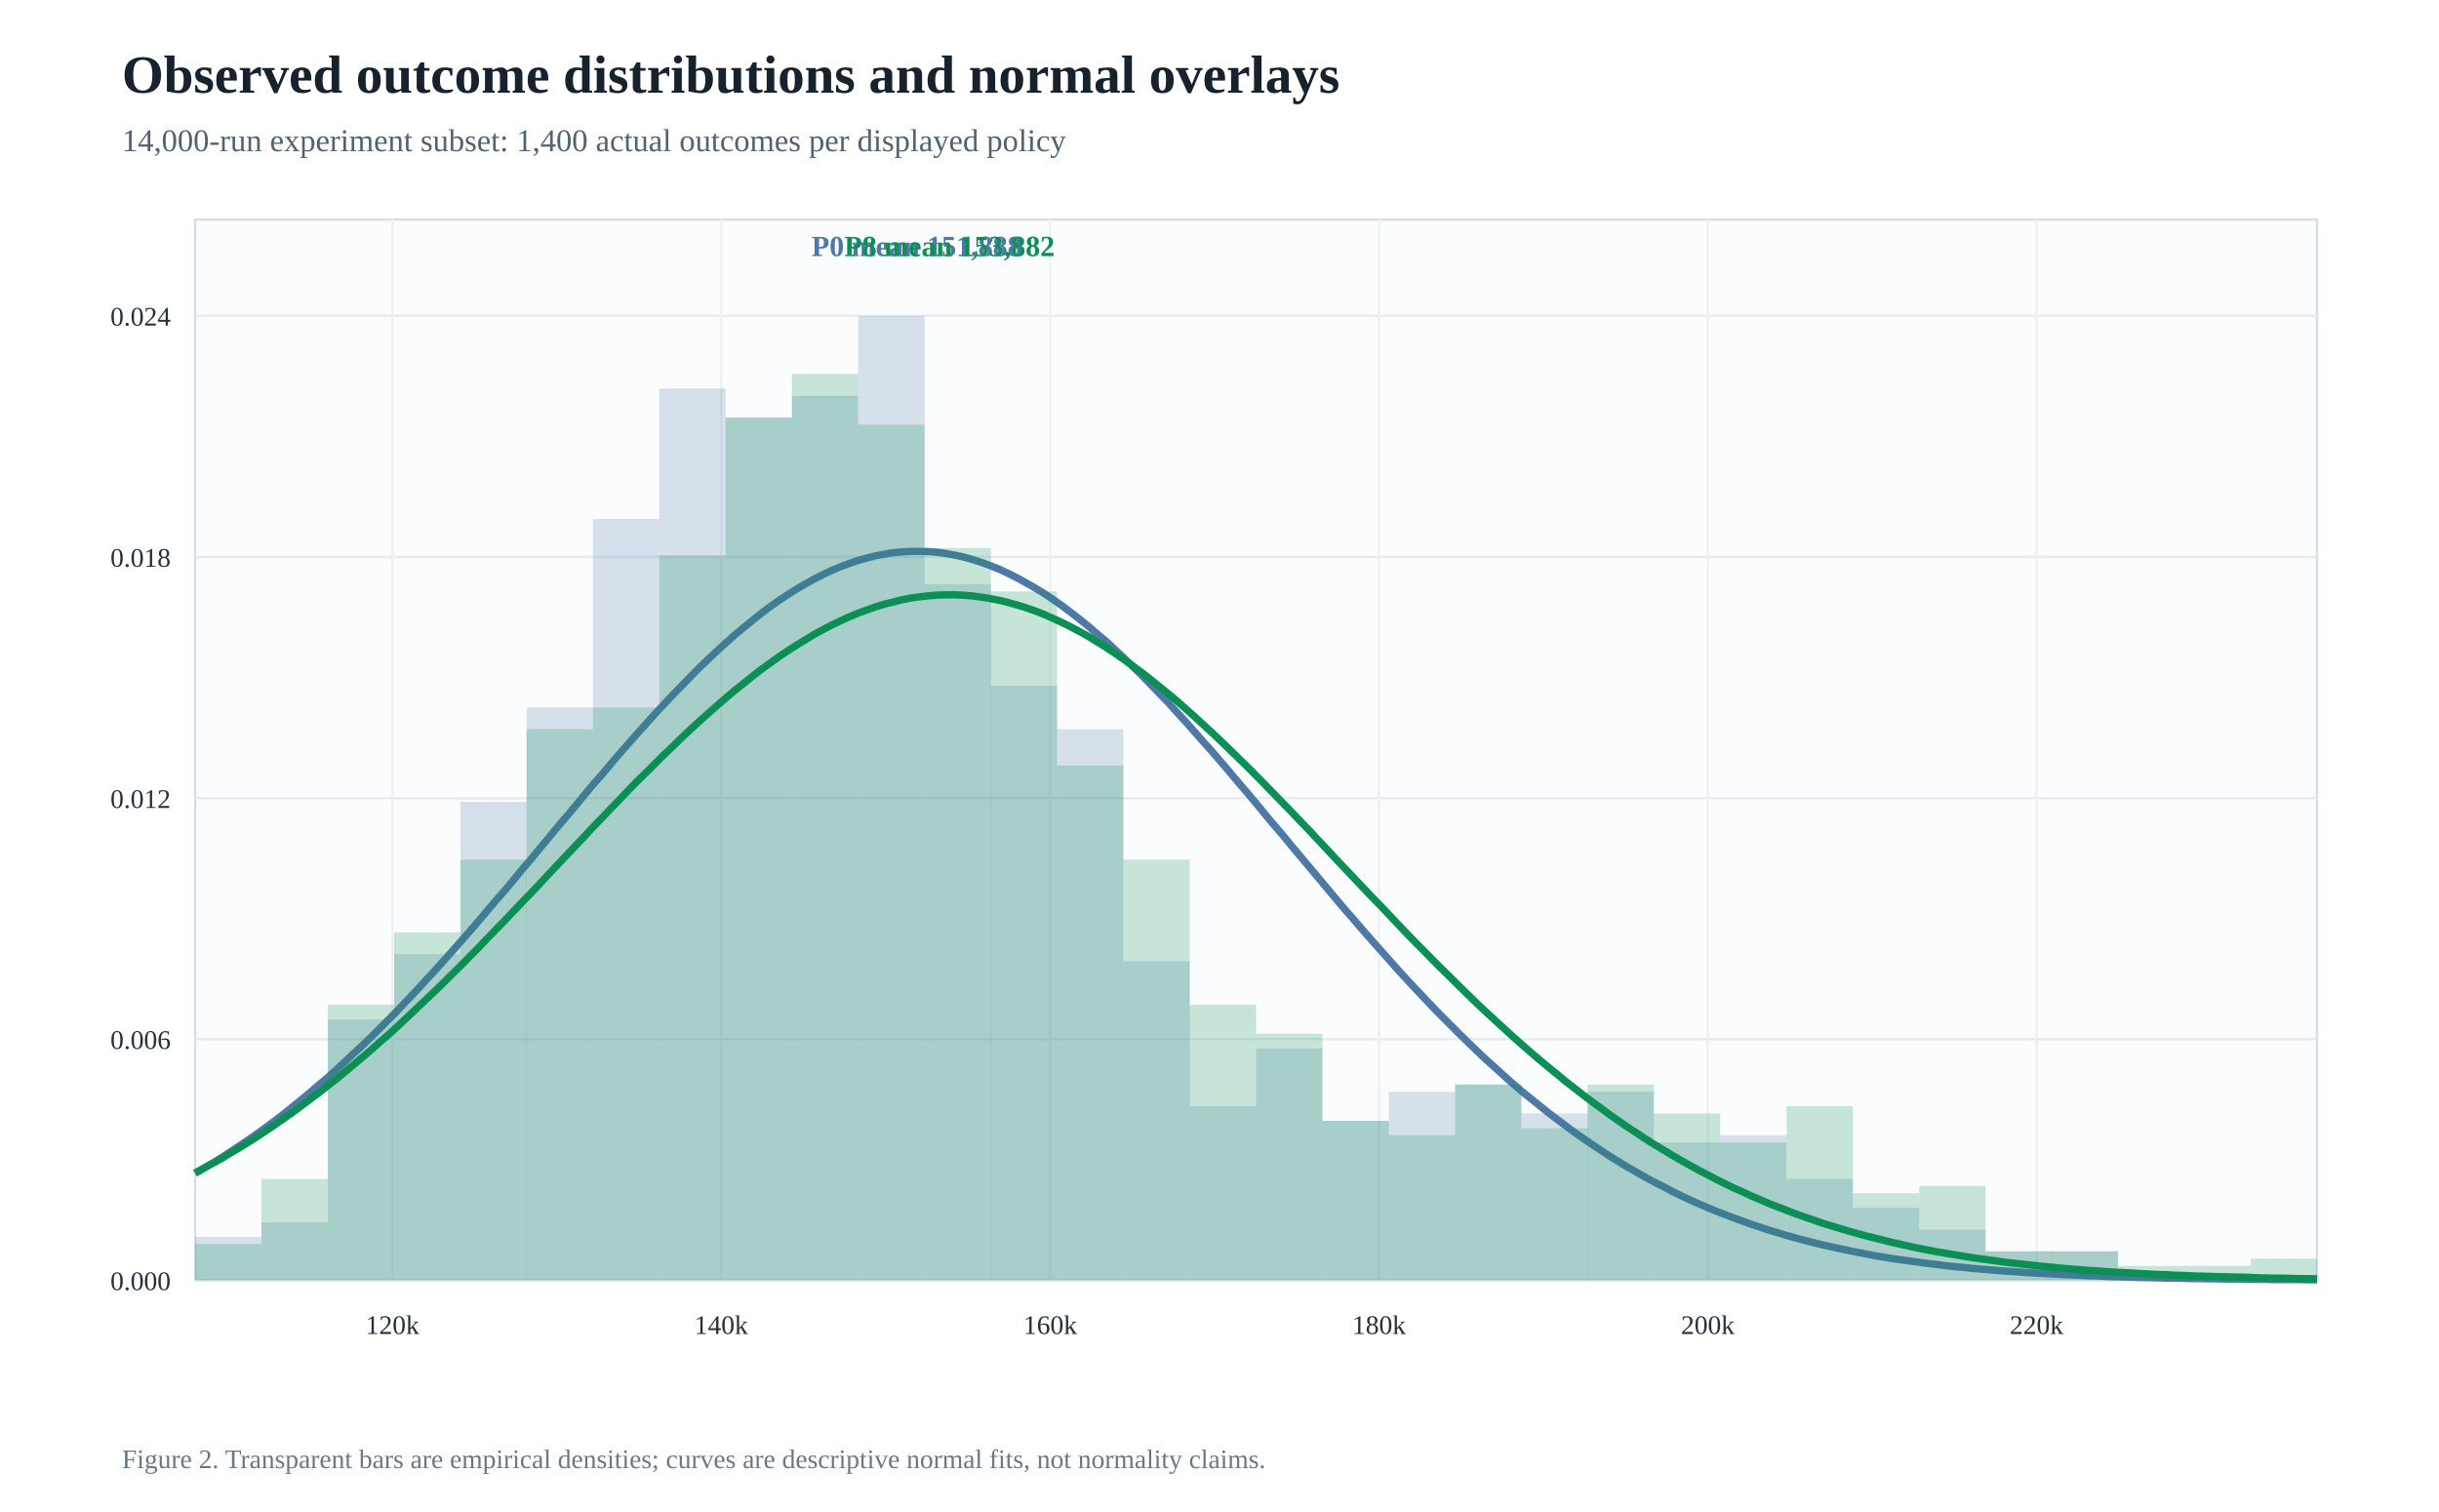
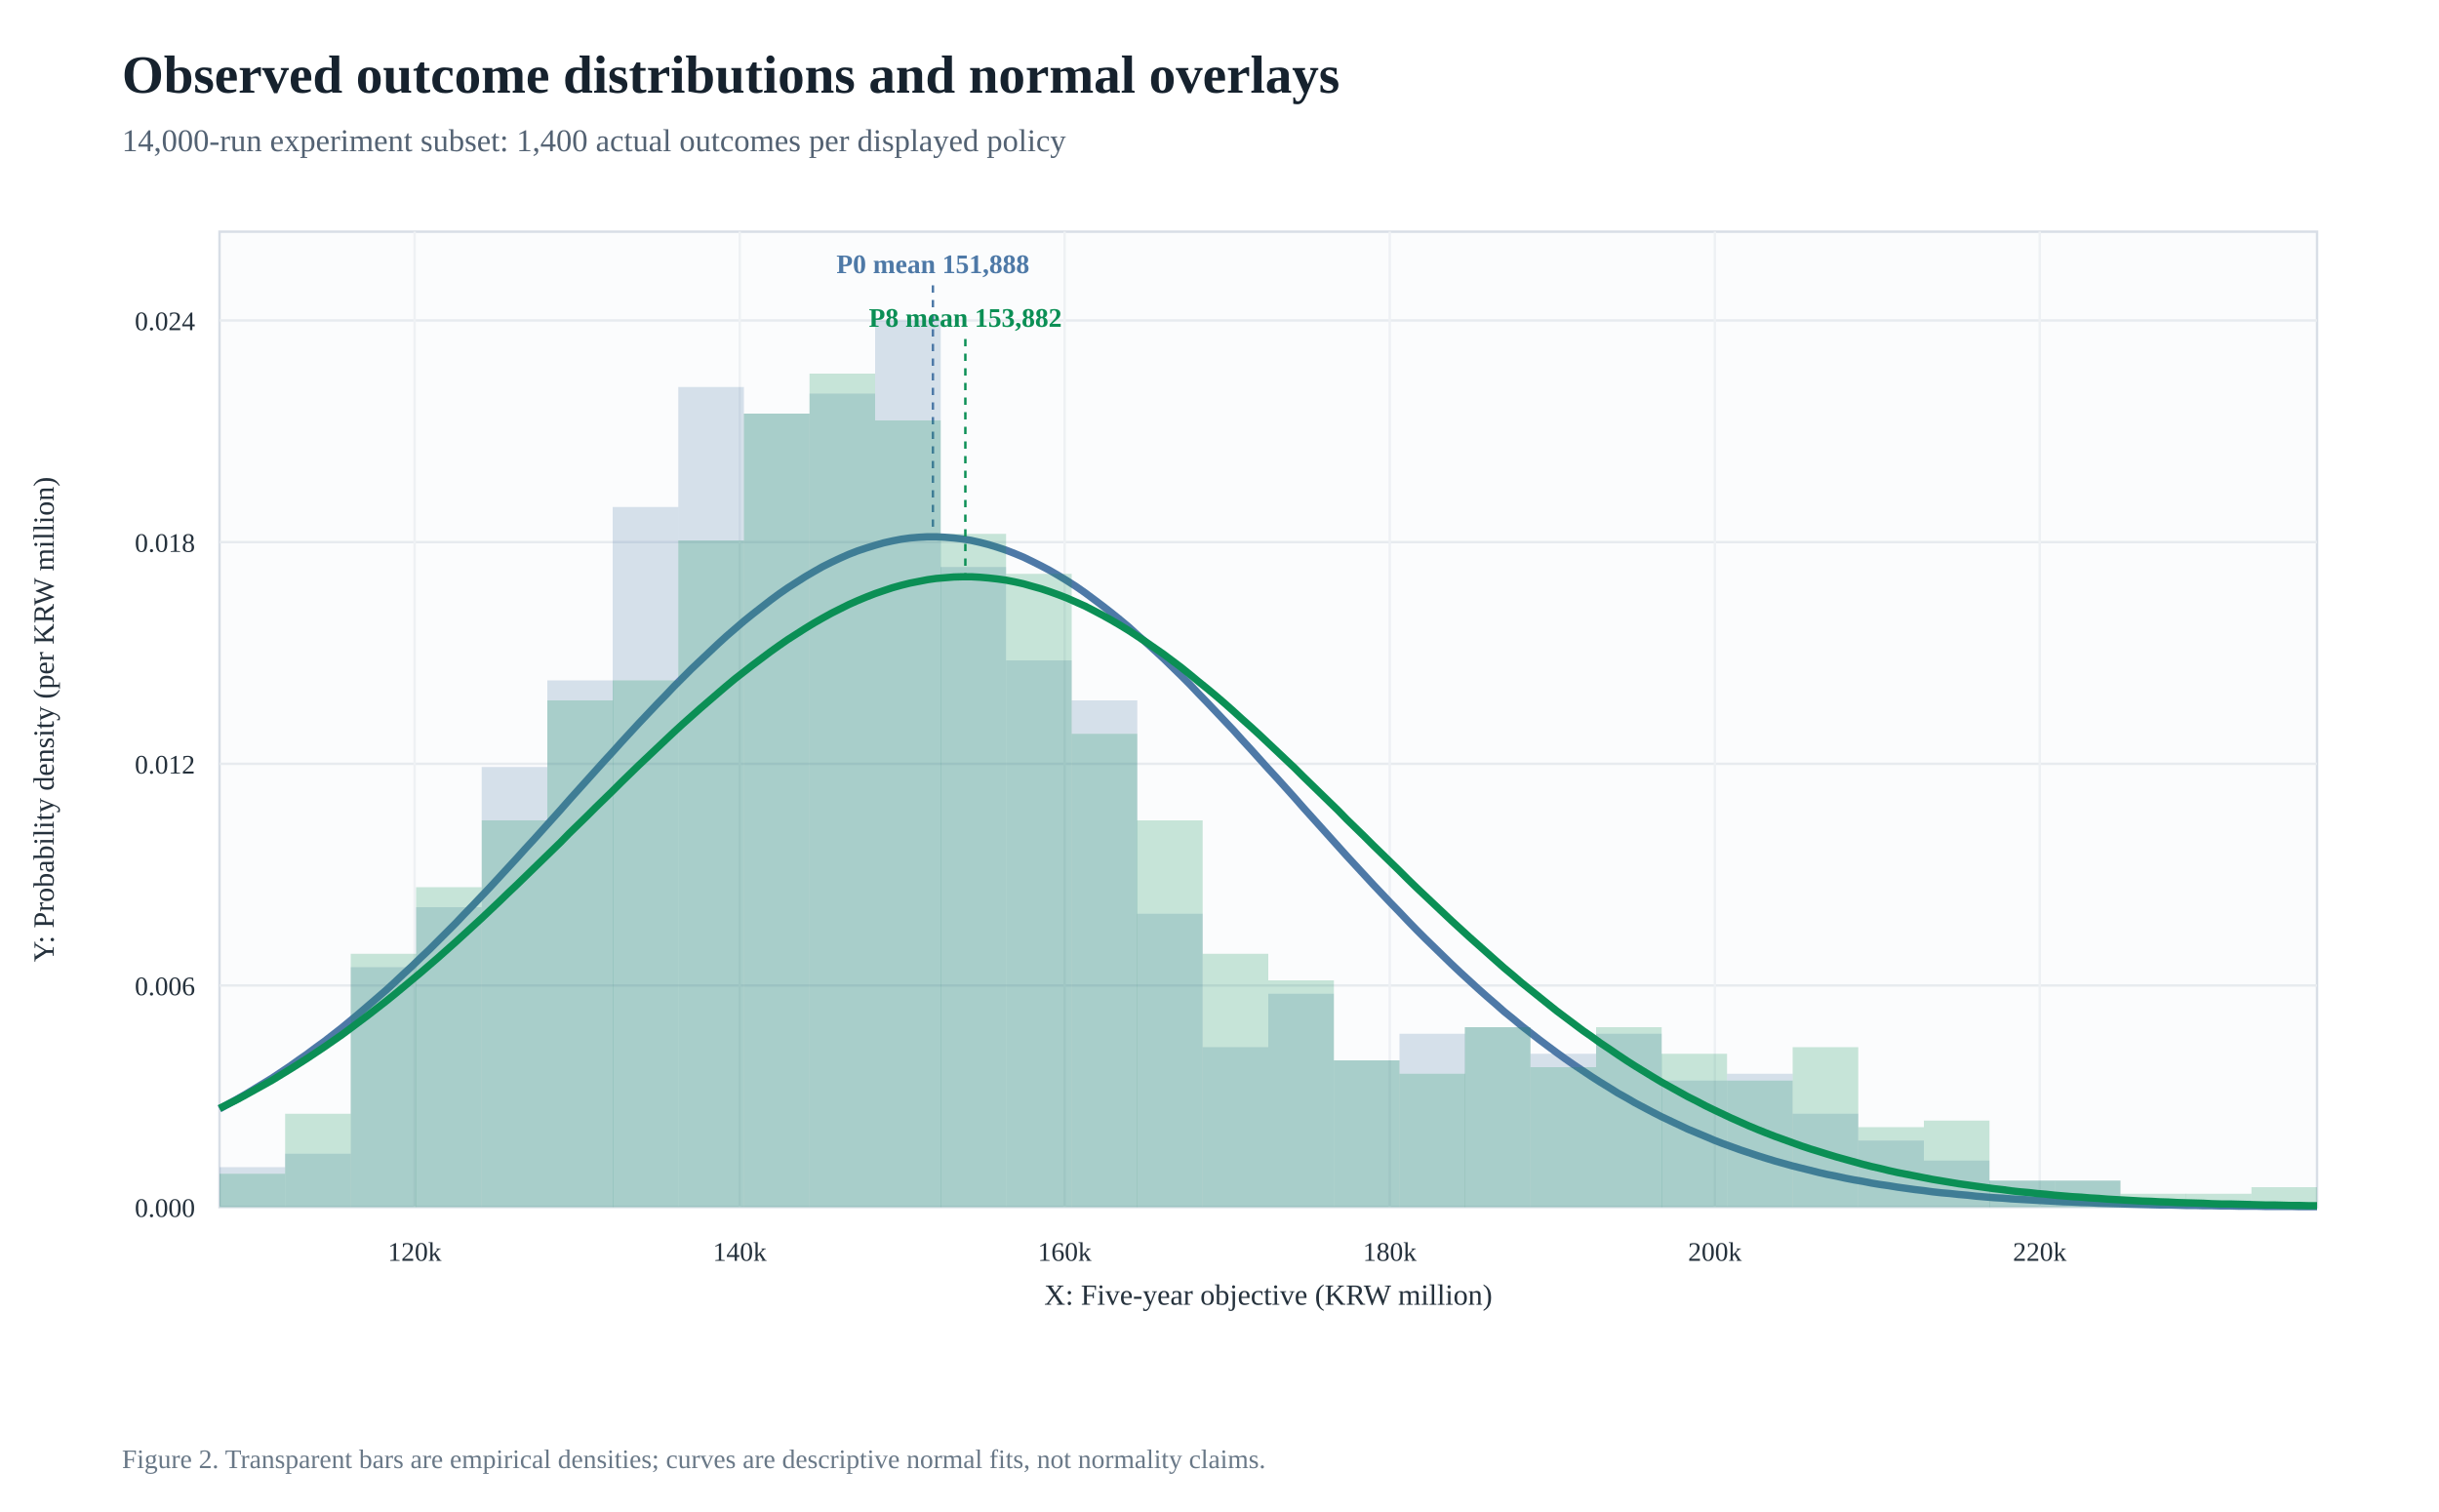
<svg xmlns="http://www.w3.org/2000/svg" width="1000" height="620" viewBox="0 0 1000 620">
  <rect width="100%" height="100%" fill="white" />
  <text x="50.0" y="38.0" font-size="22" text-anchor="start" fill="#16222e" font-weight="bold">Observed outcome distributions and normal overlays</text>
  <text x="50.0" y="62.0" font-size="13" text-anchor="start" fill="#536273" font-weight="normal">14,000-run experiment subset: 1,400 actual outcomes per displayed policy</text>
-   <rect x="80.0" y="90.0" width="870.0" height="435.0" fill="#fbfcfd" stroke="#d8dee6" stroke-width="1" opacity="1" />
-   <line x1="80.0" y1="525.0" x2="950.0" y2="525.0" stroke="#e7ebef" stroke-width="1" />
-   <text x="70.0" y="529.0" font-size="11" text-anchor="end" fill="#25313c" font-weight="normal">0.000</text>
-   <line x1="80.0" y1="426.1" x2="950.0" y2="426.1" stroke="#e7ebef" stroke-width="1" />
-   <text x="70.0" y="430.1" font-size="11" text-anchor="end" fill="#25313c" font-weight="normal">0.006</text>
-   <line x1="80.0" y1="327.3" x2="950.0" y2="327.3" stroke="#e7ebef" stroke-width="1" />
-   <text x="70.0" y="331.3" font-size="11" text-anchor="end" fill="#25313c" font-weight="normal">0.012</text>
-   <line x1="80.0" y1="228.4" x2="950.0" y2="228.4" stroke="#e7ebef" stroke-width="1" />
-   <text x="70.0" y="232.4" font-size="11" text-anchor="end" fill="#25313c" font-weight="normal">0.018</text>
-   <line x1="80.0" y1="129.5" x2="950.0" y2="129.5" stroke="#e7ebef" stroke-width="1" />
-   <text x="70.0" y="133.5" font-size="11" text-anchor="end" fill="#25313c" font-weight="normal">0.024</text>
-   <line x1="160.9" y1="90.0" x2="160.9" y2="525.0" stroke="#eef1f4" stroke-width="1" />
-   <text x="160.9" y="547.0" font-size="11" text-anchor="middle" fill="#25313c" font-weight="normal">120k</text>
-   <line x1="295.7" y1="90.0" x2="295.7" y2="525.0" stroke="#eef1f4" stroke-width="1" />
-   <text x="295.7" y="547.0" font-size="11" text-anchor="middle" fill="#25313c" font-weight="normal">140k</text>
-   <line x1="430.6" y1="90.0" x2="430.6" y2="525.0" stroke="#eef1f4" stroke-width="1" />
-   <text x="430.6" y="547.0" font-size="11" text-anchor="middle" fill="#25313c" font-weight="normal">160k</text>
-   <line x1="565.4" y1="90.0" x2="565.4" y2="525.0" stroke="#eef1f4" stroke-width="1" />
-   <text x="565.4" y="547.0" font-size="11" text-anchor="middle" fill="#25313c" font-weight="normal">180k</text>
-   <line x1="700.2" y1="90.0" x2="700.2" y2="525.0" stroke="#eef1f4" stroke-width="1" />
-   <text x="700.2" y="547.0" font-size="11" text-anchor="middle" fill="#25313c" font-weight="normal">200k</text>
-   <line x1="835.0" y1="90.0" x2="835.0" y2="525.0" stroke="#eef1f4" stroke-width="1" />
-   <text x="835.0" y="547.0" font-size="11" text-anchor="middle" fill="#25313c" font-weight="normal">220k</text>
-   <rect x="80.0" y="507.2" width="27.2" height="17.8" fill="#4E79A7" stroke="none" stroke-width="1" opacity="0.22" />
-   <rect x="107.2" y="501.2" width="27.2" height="23.8" fill="#4E79A7" stroke="none" stroke-width="1" opacity="0.22" />
-   <rect x="134.4" y="418.0" width="27.2" height="107.0" fill="#4E79A7" stroke="none" stroke-width="1" opacity="0.22" />
-   <rect x="161.6" y="391.2" width="27.2" height="133.8" fill="#4E79A7" stroke="none" stroke-width="1" opacity="0.22" />
-   <rect x="188.8" y="328.8" width="27.2" height="196.2" fill="#4E79A7" stroke="none" stroke-width="1" opacity="0.22" />
-   <rect x="215.9" y="290.1" width="27.2" height="234.9" fill="#4E79A7" stroke="none" stroke-width="1" opacity="0.22" />
-   <rect x="243.1" y="212.8" width="27.2" height="312.2" fill="#4E79A7" stroke="none" stroke-width="1" opacity="0.22" />
-   <rect x="270.3" y="159.3" width="27.2" height="365.7" fill="#4E79A7" stroke="none" stroke-width="1" opacity="0.22" />
-   <rect x="297.5" y="171.2" width="27.2" height="353.8" fill="#4E79A7" stroke="none" stroke-width="1" opacity="0.22" />
-   <rect x="324.7" y="162.3" width="27.2" height="362.7" fill="#4E79A7" stroke="none" stroke-width="1" opacity="0.22" />
-   <rect x="351.9" y="129.5" width="27.2" height="395.5" fill="#4E79A7" stroke="none" stroke-width="1" opacity="0.22" />
-   <rect x="379.1" y="239.6" width="27.2" height="285.4" fill="#4E79A7" stroke="none" stroke-width="1" opacity="0.22" />
-   <rect x="406.2" y="281.2" width="27.2" height="243.8" fill="#4E79A7" stroke="none" stroke-width="1" opacity="0.22" />
-   <rect x="433.4" y="299.0" width="27.2" height="226.0" fill="#4E79A7" stroke="none" stroke-width="1" opacity="0.22" />
-   <rect x="460.6" y="394.2" width="27.2" height="130.8" fill="#4E79A7" stroke="none" stroke-width="1" opacity="0.22" />
-   <rect x="487.8" y="453.6" width="27.2" height="71.4" fill="#4E79A7" stroke="none" stroke-width="1" opacity="0.22" />
-   <rect x="515.0" y="429.9" width="27.2" height="95.1" fill="#4E79A7" stroke="none" stroke-width="1" opacity="0.22" />
-   <rect x="542.2" y="459.6" width="27.2" height="65.4" fill="#4E79A7" stroke="none" stroke-width="1" opacity="0.22" />
-   <rect x="569.4" y="447.7" width="27.2" height="77.3" fill="#4E79A7" stroke="none" stroke-width="1" opacity="0.22" />
-   <rect x="596.6" y="444.7" width="27.2" height="80.3" fill="#4E79A7" stroke="none" stroke-width="1" opacity="0.22" />
-   <rect x="623.8" y="456.6" width="27.2" height="68.4" fill="#4E79A7" stroke="none" stroke-width="1" opacity="0.22" />
-   <rect x="650.9" y="447.7" width="27.2" height="77.3" fill="#4E79A7" stroke="none" stroke-width="1" opacity="0.22" />
-   <rect x="678.1" y="468.5" width="27.2" height="56.5" fill="#4E79A7" stroke="none" stroke-width="1" opacity="0.22" />
-   <rect x="705.3" y="465.5" width="27.2" height="59.5" fill="#4E79A7" stroke="none" stroke-width="1" opacity="0.22" />
-   <rect x="732.5" y="483.4" width="27.2" height="41.6" fill="#4E79A7" stroke="none" stroke-width="1" opacity="0.22" />
-   <rect x="759.7" y="495.3" width="27.2" height="29.7" fill="#4E79A7" stroke="none" stroke-width="1" opacity="0.22" />
-   <rect x="786.9" y="504.2" width="27.2" height="20.8" fill="#4E79A7" stroke="none" stroke-width="1" opacity="0.22" />
-   <rect x="814.1" y="513.1" width="27.2" height="11.9" fill="#4E79A7" stroke="none" stroke-width="1" opacity="0.22" />
-   <rect x="841.2" y="513.1" width="27.2" height="11.9" fill="#4E79A7" stroke="none" stroke-width="1" opacity="0.22" />
-   <rect x="868.4" y="522.0" width="27.2" height="3.0" fill="#4E79A7" stroke="none" stroke-width="1" opacity="0.22" />
-   <rect x="895.6" y="522.0" width="27.2" height="3.0" fill="#4E79A7" stroke="none" stroke-width="1" opacity="0.22" />
-   <rect x="922.8" y="525.0" width="27.2" height="0.0" fill="#4E79A7" stroke="none" stroke-width="1" opacity="0.22" />
-   <polyline points="80.0,481.1 83.6,479.0 87.2,476.9 90.9,474.6 94.5,472.3 98.1,469.9 101.8,467.4 105.4,464.9 109.0,462.3 112.6,459.6 116.3,456.8 119.9,453.9 123.5,451.0 127.1,448.0 130.7,444.9 134.4,441.8 138.0,438.5 141.6,435.2 145.2,431.8 148.9,428.4 152.5,424.9 156.1,421.3 159.8,417.6 163.4,413.9 167.0,410.1 170.6,406.3 174.2,402.4 177.9,398.4 181.5,394.4 185.1,390.4 188.8,386.2 192.4,382.1 196.0,377.9 199.6,373.7 203.2,369.4 206.9,365.2 210.5,360.9 214.1,356.5 217.8,352.2 221.4,347.8 225.0,343.5 228.6,339.1 232.3,334.8 235.9,330.5 239.5,326.1 243.1,321.8 246.8,317.6 250.4,313.3 254.0,309.1 257.6,305.0 261.2,300.9 264.9,296.8 268.5,292.8 272.1,288.9 275.8,285.0 279.4,281.3 283.0,277.6 286.6,273.9 290.3,270.4 293.9,267.0 297.5,263.7 301.1,260.5 304.8,257.4 308.4,254.5 312.0,251.6 315.6,248.9 319.2,246.3 322.9,243.9 326.5,241.6 330.1,239.5 333.7,237.5 337.4,235.6 341.0,233.9 344.6,232.4 348.3,231.0 351.9,229.8 355.5,228.8 359.1,227.9 362.8,227.2 366.4,226.6 370.0,226.3 373.6,226.1 377.3,226.1 380.9,226.2 384.5,226.5 388.1,227.0 391.8,227.7 395.4,228.5 399.0,229.5 402.6,230.7 406.2,232.0 409.9,233.5 413.5,235.2 417.1,237.0 420.7,239.0 424.4,241.1 428.0,243.3 431.6,245.7 435.3,248.3 438.9,251.0 442.5,253.8 446.1,256.7 449.7,259.8 453.4,262.9 457.0,266.2 460.6,269.6 464.2,273.1 467.9,276.7 471.5,280.4 475.1,284.1 478.8,287.9 482.4,291.9 486.0,295.8 489.6,299.9 493.2,304.0 496.9,308.1 500.5,312.3 504.1,316.5 507.7,320.8 511.4,325.1 515.0,329.4 518.6,333.8 522.2,338.1 525.9,342.4 529.5,346.8 533.1,351.1 536.8,355.5 540.4,359.8 544.0,364.1 547.6,368.4 551.2,372.7 554.9,376.9 558.5,381.1 562.1,385.2 565.8,389.4 569.4,393.4 573.0,397.5 576.6,401.4 580.2,405.3 583.9,409.2 587.5,413.0 591.1,416.7 594.8,420.4 598.4,424.0 602.0,427.5 605.6,431.0 609.2,434.4 612.9,437.7 616.5,441.0 620.1,444.2 623.7,447.3 627.4,450.3 631.0,453.2 634.6,456.1 638.3,458.9 641.9,461.6 645.5,464.3 649.1,466.8 652.8,469.3 656.4,471.7 660.0,474.1 663.6,476.3 667.2,478.5 670.9,480.6 674.5,482.7 678.1,484.6 681.8,486.5 685.4,488.4 689.0,490.2 692.6,491.9 696.2,493.5 699.9,495.1 703.5,496.6 707.1,498.0 710.8,499.4 714.4,500.7 718.0,502.0 721.6,503.2 725.2,504.4 728.9,505.5 732.5,506.6 736.1,507.6 739.8,508.6 743.4,509.5 747.0,510.4 750.6,511.2 754.3,512.0 757.9,512.8 761.5,513.5 765.1,514.2 768.8,514.9 772.4,515.5 776.0,516.1 779.6,516.6 783.2,517.1 786.9,517.6 790.5,518.1 794.1,518.5 797.7,519.0 801.4,519.4 805.0,519.7 808.6,520.1 812.2,520.4 815.9,520.7 819.5,521.0 823.1,521.3 826.8,521.5 830.4,521.8 834.0,522.0 837.6,522.2 841.3,522.4 844.9,522.6 848.5,522.8 852.1,522.9 855.8,523.1 859.4,523.2 863.0,523.4 866.6,523.5 870.2,523.6 873.9,523.7 877.5,523.8 881.1,523.9 884.7,524.0 888.4,524.1 892.0,524.1 895.6,524.2 899.3,524.3 902.9,524.3 906.5,524.4 910.1,524.4 913.8,524.5 917.4,524.5 921.0,524.6 924.6,524.6 928.2,524.6 931.9,524.7 935.5,524.7 939.1,524.7 942.8,524.7 946.4,524.8 950.0,524.8" fill="none" stroke="#4E79A7" stroke-width="3" opacity="1" />
-   <text x="375.9" y="105.0" font-size="12" text-anchor="middle" fill="#4E79A7" font-weight="bold">P0 mean 151,888</text>
-   <rect x="80.0" y="510.1" width="27.2" height="14.9" fill="#0B8F55" stroke="none" stroke-width="1" opacity="0.22" />
-   <rect x="107.2" y="483.4" width="27.2" height="41.6" fill="#0B8F55" stroke="none" stroke-width="1" opacity="0.22" />
-   <rect x="134.4" y="412.0" width="27.2" height="113.0" fill="#0B8F55" stroke="none" stroke-width="1" opacity="0.22" />
-   <rect x="161.6" y="382.3" width="27.2" height="142.7" fill="#0B8F55" stroke="none" stroke-width="1" opacity="0.22" />
-   <rect x="188.8" y="352.5" width="27.2" height="172.5" fill="#0B8F55" stroke="none" stroke-width="1" opacity="0.22" />
-   <rect x="215.9" y="299.0" width="27.2" height="226.0" fill="#0B8F55" stroke="none" stroke-width="1" opacity="0.22" />
-   <rect x="243.1" y="290.1" width="27.2" height="234.9" fill="#0B8F55" stroke="none" stroke-width="1" opacity="0.22" />
-   <rect x="270.3" y="227.7" width="27.2" height="297.3" fill="#0B8F55" stroke="none" stroke-width="1" opacity="0.22" />
-   <rect x="297.5" y="171.2" width="27.2" height="353.8" fill="#0B8F55" stroke="none" stroke-width="1" opacity="0.22" />
-   <rect x="324.7" y="153.3" width="27.2" height="371.7" fill="#0B8F55" stroke="none" stroke-width="1" opacity="0.22" />
-   <rect x="351.9" y="174.1" width="27.2" height="350.9" fill="#0B8F55" stroke="none" stroke-width="1" opacity="0.22" />
-   <rect x="379.1" y="224.7" width="27.2" height="300.3" fill="#0B8F55" stroke="none" stroke-width="1" opacity="0.22" />
-   <rect x="406.2" y="242.5" width="27.2" height="282.5" fill="#0B8F55" stroke="none" stroke-width="1" opacity="0.22" />
-   <rect x="433.4" y="313.9" width="27.2" height="211.1" fill="#0B8F55" stroke="none" stroke-width="1" opacity="0.22" />
-   <rect x="460.6" y="352.5" width="27.2" height="172.5" fill="#0B8F55" stroke="none" stroke-width="1" opacity="0.22" />
-   <rect x="487.8" y="412.0" width="27.2" height="113.0" fill="#0B8F55" stroke="none" stroke-width="1" opacity="0.22" />
-   <rect x="515.0" y="423.9" width="27.2" height="101.1" fill="#0B8F55" stroke="none" stroke-width="1" opacity="0.22" />
-   <rect x="542.2" y="459.6" width="27.2" height="65.4" fill="#0B8F55" stroke="none" stroke-width="1" opacity="0.22" />
-   <rect x="569.4" y="465.5" width="27.2" height="59.5" fill="#0B8F55" stroke="none" stroke-width="1" opacity="0.22" />
-   <rect x="596.6" y="444.7" width="27.2" height="80.3" fill="#0B8F55" stroke="none" stroke-width="1" opacity="0.22" />
-   <rect x="623.8" y="462.6" width="27.2" height="62.4" fill="#0B8F55" stroke="none" stroke-width="1" opacity="0.22" />
-   <rect x="650.9" y="444.7" width="27.2" height="80.3" fill="#0B8F55" stroke="none" stroke-width="1" opacity="0.22" />
-   <rect x="678.1" y="456.6" width="27.2" height="68.4" fill="#0B8F55" stroke="none" stroke-width="1" opacity="0.22" />
-   <rect x="705.3" y="468.5" width="27.2" height="56.5" fill="#0B8F55" stroke="none" stroke-width="1" opacity="0.22" />
-   <rect x="732.5" y="453.6" width="27.2" height="71.4" fill="#0B8F55" stroke="none" stroke-width="1" opacity="0.22" />
-   <rect x="759.7" y="489.3" width="27.2" height="35.7" fill="#0B8F55" stroke="none" stroke-width="1" opacity="0.22" />
-   <rect x="786.9" y="486.3" width="27.2" height="38.7" fill="#0B8F55" stroke="none" stroke-width="1" opacity="0.22" />
-   <rect x="814.1" y="513.1" width="27.2" height="11.9" fill="#0B8F55" stroke="none" stroke-width="1" opacity="0.22" />
-   <rect x="841.2" y="513.1" width="27.2" height="11.9" fill="#0B8F55" stroke="none" stroke-width="1" opacity="0.22" />
-   <rect x="868.4" y="519.1" width="27.2" height="5.9" fill="#0B8F55" stroke="none" stroke-width="1" opacity="0.22" />
-   <rect x="895.6" y="519.1" width="27.2" height="5.9" fill="#0B8F55" stroke="none" stroke-width="1" opacity="0.22" />
-   <rect x="922.8" y="516.1" width="27.2" height="8.9" fill="#0B8F55" stroke="none" stroke-width="1" opacity="0.22" />
-   <polyline points="80.0,481.0 83.6,479.0 87.2,477.0 90.9,475.0 94.5,472.8 98.1,470.7 101.8,468.4 105.4,466.1 109.0,463.7 112.6,461.3 116.3,458.7 119.9,456.2 123.5,453.5 127.1,450.8 130.7,448.1 134.4,445.2 138.0,442.4 141.6,439.4 145.2,436.4 148.9,433.3 152.5,430.2 156.1,427.0 159.8,423.8 163.4,420.5 167.0,417.1 170.6,413.7 174.2,410.3 177.9,406.8 181.5,403.3 185.1,399.7 188.8,396.1 192.4,392.4 196.0,388.8 199.6,385.0 203.2,381.3 206.9,377.5 210.5,373.7 214.1,369.9 217.8,366.1 221.4,362.3 225.0,358.4 228.6,354.6 232.3,350.7 235.9,346.9 239.5,343.1 243.1,339.2 246.8,335.4 250.4,331.6 254.0,327.9 257.6,324.1 261.2,320.4 264.9,316.8 268.5,313.2 272.1,309.6 275.8,306.1 279.4,302.6 283.0,299.2 286.6,295.9 290.3,292.6 293.9,289.4 297.5,286.3 301.1,283.2 304.8,280.3 308.4,277.4 312.0,274.6 315.6,272.0 319.2,269.4 322.9,266.9 326.5,264.6 330.1,262.4 333.7,260.2 337.4,258.2 341.0,256.3 344.6,254.6 348.3,252.9 351.9,251.4 355.5,250.1 359.1,248.8 362.8,247.7 366.4,246.8 370.0,245.9 373.6,245.2 377.3,244.7 380.9,244.3 384.5,244.0 388.1,243.9 391.8,243.9 395.4,244.1 399.0,244.4 402.6,244.9 406.2,245.5 409.9,246.2 413.5,247.1 417.1,248.1 420.7,249.2 424.4,250.5 428.0,251.9 431.6,253.5 435.3,255.2 438.9,257.0 442.5,258.9 446.1,260.9 449.7,263.1 453.4,265.4 457.0,267.8 460.6,270.3 464.2,272.9 467.9,275.6 471.5,278.4 475.1,281.3 478.8,284.3 482.4,287.3 486.0,290.5 489.6,293.7 493.2,297.0 496.9,300.4 500.5,303.8 504.1,307.3 507.7,310.8 511.4,314.4 515.0,318.0 518.6,321.7 522.2,325.4 525.9,329.2 529.5,332.9 533.1,336.7 536.8,340.5 540.4,344.4 544.0,348.2 547.6,352.1 551.2,355.9 554.9,359.8 558.5,363.6 562.1,367.4 565.8,371.2 569.4,375.0 573.0,378.8 576.6,382.6 580.2,386.3 583.9,390.0 587.5,393.7 591.1,397.3 594.8,400.9 598.4,404.5 602.0,408.0 605.6,411.5 609.2,414.9 612.9,418.3 616.5,421.6 620.1,424.9 623.7,428.1 627.4,431.3 631.0,434.4 634.6,437.4 638.3,440.4 641.9,443.4 645.5,446.2 649.1,449.0 652.8,451.8 656.4,454.4 660.0,457.1 663.6,459.6 667.2,462.1 670.9,464.5 674.5,466.9 678.1,469.2 681.8,471.4 685.4,473.6 689.0,475.7 692.6,477.7 696.2,479.7 699.9,481.6 703.5,483.5 707.1,485.3 710.8,487.1 714.4,488.7 718.0,490.4 721.6,491.9 725.2,493.5 728.9,494.9 732.5,496.3 736.1,497.7 739.8,499.0 743.4,500.2 747.0,501.5 750.6,502.6 754.3,503.7 757.9,504.8 761.5,505.8 765.1,506.8 768.8,507.7 772.4,508.6 776.0,509.5 779.6,510.3 783.2,511.1 786.9,511.9 790.5,512.6 794.1,513.3 797.7,513.9 801.4,514.5 805.0,515.1 808.6,515.7 812.2,516.2 815.9,516.7 819.5,517.2 823.1,517.7 826.8,518.1 830.4,518.5 834.0,518.9 837.6,519.3 841.3,519.6 844.9,520.0 848.5,520.3 852.1,520.6 855.8,520.9 859.4,521.1 863.0,521.4 866.6,521.6 870.2,521.8 873.9,522.0 877.5,522.2 881.1,522.4 884.7,522.6 888.4,522.7 892.0,522.9 895.6,523.0 899.3,523.2 902.9,523.3 906.5,523.4 910.1,523.5 913.8,523.6 917.4,523.7 921.0,523.8 924.6,523.9 928.2,524.0 931.9,524.1 935.5,524.1 939.1,524.2 942.8,524.3 946.4,524.3 950.0,524.4" fill="none" stroke="#0B8F55" stroke-width="3" opacity="1" />
-   <text x="389.3" y="105.0" font-size="12" text-anchor="middle" fill="#0B8F55" font-weight="bold">P8 mean 153,882</text>
+   <rect x="90.0" y="95.0" width="860.0" height="400.0" fill="#fbfcfd" stroke="#d8dee6" stroke-width="1" opacity="1" />
+   <line x1="90.0" y1="495.0" x2="950.0" y2="495.0" stroke="#e7ebef" stroke-width="1" />
+   <text x="80.0" y="499.0" font-size="11" text-anchor="end" fill="#25313c" font-weight="normal">0.000</text>
+   <line x1="90.0" y1="404.1" x2="950.0" y2="404.1" stroke="#e7ebef" stroke-width="1" />
+   <text x="80.0" y="408.1" font-size="11" text-anchor="end" fill="#25313c" font-weight="normal">0.006</text>
+   <line x1="90.0" y1="313.2" x2="950.0" y2="313.2" stroke="#e7ebef" stroke-width="1" />
+   <text x="80.0" y="317.2" font-size="11" text-anchor="end" fill="#25313c" font-weight="normal">0.012</text>
+   <line x1="90.0" y1="222.3" x2="950.0" y2="222.3" stroke="#e7ebef" stroke-width="1" />
+   <text x="80.0" y="226.3" font-size="11" text-anchor="end" fill="#25313c" font-weight="normal">0.018</text>
+   <line x1="90.0" y1="131.4" x2="950.0" y2="131.4" stroke="#e7ebef" stroke-width="1" />
+   <text x="80.0" y="135.4" font-size="11" text-anchor="end" fill="#25313c" font-weight="normal">0.024</text>
+   <line x1="170.0" y1="95.0" x2="170.0" y2="495.0" stroke="#eef1f4" stroke-width="1" />
+   <text x="170.0" y="517.0" font-size="11" text-anchor="middle" fill="#25313c" font-weight="normal">120k</text>
+   <line x1="303.3" y1="95.0" x2="303.3" y2="495.0" stroke="#eef1f4" stroke-width="1" />
+   <text x="303.3" y="517.0" font-size="11" text-anchor="middle" fill="#25313c" font-weight="normal">140k</text>
+   <line x1="436.5" y1="95.0" x2="436.5" y2="495.0" stroke="#eef1f4" stroke-width="1" />
+   <text x="436.5" y="517.0" font-size="11" text-anchor="middle" fill="#25313c" font-weight="normal">160k</text>
+   <line x1="569.8" y1="95.0" x2="569.8" y2="495.0" stroke="#eef1f4" stroke-width="1" />
+   <text x="569.8" y="517.0" font-size="11" text-anchor="middle" fill="#25313c" font-weight="normal">180k</text>
+   <line x1="703.1" y1="95.0" x2="703.1" y2="495.0" stroke="#eef1f4" stroke-width="1" />
+   <text x="703.1" y="517.0" font-size="11" text-anchor="middle" fill="#25313c" font-weight="normal">200k</text>
+   <line x1="836.3" y1="95.0" x2="836.3" y2="495.0" stroke="#eef1f4" stroke-width="1" />
+   <text x="836.3" y="517.0" font-size="11" text-anchor="middle" fill="#25313c" font-weight="normal">220k</text>
+   <rect x="90.0" y="478.6" width="26.9" height="16.4" fill="#4E79A7" stroke="none" stroke-width="1" opacity="0.22" />
+   <rect x="116.9" y="473.1" width="26.9" height="21.9" fill="#4E79A7" stroke="none" stroke-width="1" opacity="0.22" />
+   <rect x="143.8" y="396.6" width="26.9" height="98.4" fill="#4E79A7" stroke="none" stroke-width="1" opacity="0.22" />
+   <rect x="170.6" y="372.0" width="26.9" height="123.0" fill="#4E79A7" stroke="none" stroke-width="1" opacity="0.22" />
+   <rect x="197.5" y="314.5" width="26.9" height="180.5" fill="#4E79A7" stroke="none" stroke-width="1" opacity="0.22" />
+   <rect x="224.4" y="279.0" width="26.9" height="216.0" fill="#4E79A7" stroke="none" stroke-width="1" opacity="0.22" />
+   <rect x="251.2" y="207.9" width="26.9" height="287.1" fill="#4E79A7" stroke="none" stroke-width="1" opacity="0.22" />
+   <rect x="278.1" y="158.7" width="26.9" height="336.3" fill="#4E79A7" stroke="none" stroke-width="1" opacity="0.22" />
+   <rect x="305.0" y="169.6" width="26.9" height="325.4" fill="#4E79A7" stroke="none" stroke-width="1" opacity="0.22" />
+   <rect x="331.9" y="161.4" width="26.9" height="333.6" fill="#4E79A7" stroke="none" stroke-width="1" opacity="0.22" />
+   <rect x="358.8" y="131.4" width="26.9" height="363.6" fill="#4E79A7" stroke="none" stroke-width="1" opacity="0.22" />
+   <rect x="385.6" y="232.5" width="26.9" height="262.5" fill="#4E79A7" stroke="none" stroke-width="1" opacity="0.22" />
+   <rect x="412.5" y="270.8" width="26.9" height="224.2" fill="#4E79A7" stroke="none" stroke-width="1" opacity="0.22" />
+   <rect x="439.4" y="287.2" width="26.9" height="207.8" fill="#4E79A7" stroke="none" stroke-width="1" opacity="0.22" />
+   <rect x="466.2" y="374.7" width="26.9" height="120.3" fill="#4E79A7" stroke="none" stroke-width="1" opacity="0.22" />
+   <rect x="493.1" y="429.4" width="26.9" height="65.6" fill="#4E79A7" stroke="none" stroke-width="1" opacity="0.22" />
+   <rect x="520.0" y="407.5" width="26.9" height="87.5" fill="#4E79A7" stroke="none" stroke-width="1" opacity="0.22" />
+   <rect x="546.9" y="434.8" width="26.9" height="60.2" fill="#4E79A7" stroke="none" stroke-width="1" opacity="0.22" />
+   <rect x="573.8" y="423.9" width="26.9" height="71.1" fill="#4E79A7" stroke="none" stroke-width="1" opacity="0.22" />
+   <rect x="600.6" y="421.2" width="26.9" height="73.8" fill="#4E79A7" stroke="none" stroke-width="1" opacity="0.22" />
+   <rect x="627.5" y="432.1" width="26.9" height="62.9" fill="#4E79A7" stroke="none" stroke-width="1" opacity="0.22" />
+   <rect x="654.4" y="423.9" width="26.9" height="71.1" fill="#4E79A7" stroke="none" stroke-width="1" opacity="0.22" />
+   <rect x="681.2" y="443.1" width="26.9" height="51.9" fill="#4E79A7" stroke="none" stroke-width="1" opacity="0.22" />
+   <rect x="708.1" y="440.3" width="26.9" height="54.7" fill="#4E79A7" stroke="none" stroke-width="1" opacity="0.22" />
+   <rect x="735.0" y="456.7" width="26.9" height="38.3" fill="#4E79A7" stroke="none" stroke-width="1" opacity="0.22" />
+   <rect x="761.9" y="467.7" width="26.9" height="27.3" fill="#4E79A7" stroke="none" stroke-width="1" opacity="0.22" />
+   <rect x="788.8" y="475.9" width="26.9" height="19.1" fill="#4E79A7" stroke="none" stroke-width="1" opacity="0.22" />
+   <rect x="815.6" y="484.1" width="26.9" height="10.9" fill="#4E79A7" stroke="none" stroke-width="1" opacity="0.22" />
+   <rect x="842.5" y="484.1" width="26.9" height="10.9" fill="#4E79A7" stroke="none" stroke-width="1" opacity="0.22" />
+   <rect x="869.4" y="492.3" width="26.9" height="2.7" fill="#4E79A7" stroke="none" stroke-width="1" opacity="0.22" />
+   <rect x="896.2" y="492.3" width="26.9" height="2.7" fill="#4E79A7" stroke="none" stroke-width="1" opacity="0.22" />
+   <rect x="923.1" y="495.0" width="26.9" height="0.0" fill="#4E79A7" stroke="none" stroke-width="1" opacity="0.22" />
+   <polyline points="90.0,454.7 93.6,452.7 97.2,450.7 100.7,448.7 104.3,446.5 107.9,444.3 111.5,442.1 115.1,439.7 118.7,437.3 122.2,434.8 125.8,432.3 129.4,429.6 133.0,427.0 136.6,424.2 140.2,421.4 143.7,418.5 147.3,415.5 150.9,412.4 154.5,409.3 158.1,406.2 161.7,402.9 165.2,399.6 168.8,396.3 172.4,392.8 176.0,389.4 179.6,385.8 183.2,382.2 186.8,378.6 190.3,374.9 193.9,371.2 197.5,367.4 201.1,363.6 204.7,359.7 208.2,355.9 211.8,352.0 215.4,348.0 219.0,344.1 222.6,340.1 226.2,336.1 229.8,332.1 233.3,328.1 236.9,324.1 240.5,320.1 244.1,316.1 247.7,312.1 251.3,308.2 254.8,304.3 258.4,300.4 262.0,296.5 265.6,292.7 269.2,288.9 272.8,285.2 276.3,281.5 279.9,277.9 283.5,274.3 287.1,270.9 290.7,267.5 294.3,264.1 297.8,260.9 301.4,257.8 305.0,254.7 308.6,251.8 312.2,249.0 315.8,246.2 319.3,243.6 322.9,241.1 326.5,238.8 330.1,236.5 333.7,234.4 337.2,232.4 340.8,230.6 344.4,228.9 348.0,227.3 351.6,225.9 355.2,224.7 358.8,223.6 362.3,222.6 365.9,221.8 369.5,221.1 373.1,220.6 376.7,220.3 380.3,220.1 383.8,220.1 387.4,220.3 391.0,220.6 394.6,221.0 398.2,221.6 401.8,222.4 405.3,223.3 408.9,224.4 412.5,225.6 416.1,227.0 419.7,228.5 423.2,230.2 426.8,232.0 430.4,233.9 434.0,236.0 437.6,238.2 441.2,240.5 444.8,243.0 448.3,245.6 451.9,248.3 455.5,251.1 459.1,254.0 462.7,257.0 466.2,260.2 469.8,263.4 473.4,266.7 477.0,270.0 480.6,273.5 484.2,277.0 487.8,280.6 491.3,284.3 494.9,288.0 498.5,291.8 502.1,295.6 505.7,299.4 509.2,303.3 512.8,307.2 516.4,311.2 520.0,315.2 523.6,319.1 527.2,323.1 530.8,327.1 534.3,331.1 537.9,335.1 541.5,339.1 545.1,343.1 548.7,347.1 552.2,351.0 555.8,354.9 559.4,358.8 563.0,362.7 566.6,366.5 570.2,370.3 573.8,374.0 577.3,377.7 580.9,381.4 584.5,385.0 588.1,388.5 591.7,392.0 595.2,395.4 598.8,398.8 602.4,402.1 606.0,405.4 609.6,408.6 613.2,411.7 616.7,414.8 620.3,417.7 623.9,420.7 627.5,423.5 631.1,426.3 634.7,429.0 638.2,431.6 641.8,434.2 645.4,436.7 649.0,439.1 652.6,441.5 656.2,443.8 659.8,446.0 663.3,448.2 666.9,450.2 670.5,452.3 674.1,454.2 677.7,456.1 681.2,457.9 684.8,459.6 688.4,461.3 692.0,463.0 695.6,464.5 699.2,466.0 702.7,467.5 706.3,468.9 709.9,470.2 713.5,471.5 717.1,472.7 720.7,473.9 724.2,475.0 727.8,476.1 731.4,477.1 735.0,478.1 738.6,479.0 742.2,479.9 745.8,480.8 749.3,481.6 752.9,482.3 756.5,483.1 760.1,483.8 763.7,484.4 767.2,485.1 770.8,485.7 774.4,486.2 778.0,486.8 781.6,487.3 785.2,487.8 788.7,488.2 792.3,488.7 795.9,489.1 799.5,489.4 803.1,489.8 806.7,490.1 810.2,490.5 813.8,490.8 817.4,491.1 821.0,491.3 824.6,491.6 828.2,491.8 831.8,492.0 835.3,492.2 838.9,492.4 842.5,492.6 846.1,492.8 849.7,492.9 853.3,493.1 856.8,493.2 860.4,493.4 864.0,493.5 867.6,493.6 871.2,493.7 874.7,493.8 878.3,493.9 881.9,494.0 885.5,494.1 889.1,494.1 892.7,494.2 896.2,494.3 899.8,494.3 903.4,494.4 907.0,494.4 910.6,494.5 914.2,494.5 917.8,494.6 921.3,494.6 924.9,494.6 928.5,494.7 932.1,494.7 935.7,494.7 939.3,494.7 942.8,494.8 946.4,494.8 950.0,494.8" fill="none" stroke="#4E79A7" stroke-width="3" opacity="1" />
+   <line x1="382.5" y1="117.0" x2="382.5" y2="220.1" stroke="#4E79A7" stroke-width="1" stroke-dasharray="3,3" />
+   <text x="382.5" y="112.0" font-size="11" text-anchor="middle" fill="#4E79A7" font-weight="bold">P0 mean 151,888</text>
+   <rect x="90.0" y="481.3" width="26.9" height="13.7" fill="#0B8F55" stroke="none" stroke-width="1" opacity="0.22" />
+   <rect x="116.9" y="456.7" width="26.9" height="38.3" fill="#0B8F55" stroke="none" stroke-width="1" opacity="0.22" />
+   <rect x="143.8" y="391.1" width="26.9" height="103.9" fill="#0B8F55" stroke="none" stroke-width="1" opacity="0.22" />
+   <rect x="170.6" y="363.8" width="26.9" height="131.2" fill="#0B8F55" stroke="none" stroke-width="1" opacity="0.22" />
+   <rect x="197.5" y="336.4" width="26.9" height="158.6" fill="#0B8F55" stroke="none" stroke-width="1" opacity="0.22" />
+   <rect x="224.4" y="287.2" width="26.9" height="207.8" fill="#0B8F55" stroke="none" stroke-width="1" opacity="0.22" />
+   <rect x="251.2" y="279.0" width="26.9" height="216.0" fill="#0B8F55" stroke="none" stroke-width="1" opacity="0.22" />
+   <rect x="278.1" y="221.6" width="26.9" height="273.4" fill="#0B8F55" stroke="none" stroke-width="1" opacity="0.22" />
+   <rect x="305.0" y="169.6" width="26.9" height="325.4" fill="#0B8F55" stroke="none" stroke-width="1" opacity="0.22" />
+   <rect x="331.9" y="153.2" width="26.9" height="341.8" fill="#0B8F55" stroke="none" stroke-width="1" opacity="0.22" />
+   <rect x="358.8" y="172.4" width="26.9" height="322.6" fill="#0B8F55" stroke="none" stroke-width="1" opacity="0.22" />
+   <rect x="385.6" y="218.9" width="26.9" height="276.1" fill="#0B8F55" stroke="none" stroke-width="1" opacity="0.22" />
+   <rect x="412.5" y="235.3" width="26.9" height="259.7" fill="#0B8F55" stroke="none" stroke-width="1" opacity="0.22" />
+   <rect x="439.4" y="300.9" width="26.9" height="194.1" fill="#0B8F55" stroke="none" stroke-width="1" opacity="0.22" />
+   <rect x="466.2" y="336.4" width="26.9" height="158.6" fill="#0B8F55" stroke="none" stroke-width="1" opacity="0.22" />
+   <rect x="493.1" y="391.1" width="26.9" height="103.9" fill="#0B8F55" stroke="none" stroke-width="1" opacity="0.22" />
+   <rect x="520.0" y="402.0" width="26.9" height="93.0" fill="#0B8F55" stroke="none" stroke-width="1" opacity="0.22" />
+   <rect x="546.9" y="434.8" width="26.9" height="60.2" fill="#0B8F55" stroke="none" stroke-width="1" opacity="0.22" />
+   <rect x="573.8" y="440.3" width="26.9" height="54.7" fill="#0B8F55" stroke="none" stroke-width="1" opacity="0.22" />
+   <rect x="600.6" y="421.2" width="26.9" height="73.8" fill="#0B8F55" stroke="none" stroke-width="1" opacity="0.22" />
+   <rect x="627.5" y="437.6" width="26.9" height="57.4" fill="#0B8F55" stroke="none" stroke-width="1" opacity="0.22" />
+   <rect x="654.4" y="421.2" width="26.9" height="73.8" fill="#0B8F55" stroke="none" stroke-width="1" opacity="0.22" />
+   <rect x="681.2" y="432.1" width="26.9" height="62.9" fill="#0B8F55" stroke="none" stroke-width="1" opacity="0.22" />
+   <rect x="708.1" y="443.1" width="26.9" height="51.9" fill="#0B8F55" stroke="none" stroke-width="1" opacity="0.22" />
+   <rect x="735.0" y="429.4" width="26.9" height="65.6" fill="#0B8F55" stroke="none" stroke-width="1" opacity="0.22" />
+   <rect x="761.9" y="462.2" width="26.9" height="32.8" fill="#0B8F55" stroke="none" stroke-width="1" opacity="0.22" />
+   <rect x="788.8" y="459.5" width="26.9" height="35.5" fill="#0B8F55" stroke="none" stroke-width="1" opacity="0.22" />
+   <rect x="815.6" y="484.1" width="26.9" height="10.9" fill="#0B8F55" stroke="none" stroke-width="1" opacity="0.22" />
+   <rect x="842.5" y="484.1" width="26.9" height="10.9" fill="#0B8F55" stroke="none" stroke-width="1" opacity="0.22" />
+   <rect x="869.4" y="489.5" width="26.9" height="5.5" fill="#0B8F55" stroke="none" stroke-width="1" opacity="0.22" />
+   <rect x="896.2" y="489.5" width="26.9" height="5.5" fill="#0B8F55" stroke="none" stroke-width="1" opacity="0.22" />
+   <rect x="923.1" y="486.8" width="26.9" height="8.2" fill="#0B8F55" stroke="none" stroke-width="1" opacity="0.22" />
+   <polyline points="90.0,454.5 93.6,452.7 97.2,450.9 100.7,449.0 104.3,447.0 107.9,445.0 111.5,443.0 115.1,440.8 118.7,438.6 122.2,436.4 125.8,434.1 129.4,431.7 133.0,429.3 136.6,426.8 140.2,424.3 143.7,421.7 147.3,419.0 150.9,416.3 154.5,413.5 158.1,410.7 161.7,407.8 165.2,404.9 168.8,401.9 172.4,398.9 176.0,395.8 179.6,392.7 183.2,389.5 186.8,386.3 190.3,383.1 193.9,379.8 197.5,376.5 201.1,373.1 204.7,369.7 208.2,366.3 211.8,362.9 215.4,359.4 219.0,355.9 222.6,352.4 226.2,348.9 229.8,345.4 233.3,341.8 236.9,338.3 240.5,334.8 244.1,331.2 247.7,327.7 251.3,324.2 254.8,320.7 258.4,317.2 262.0,313.7 265.6,310.3 269.2,306.9 272.8,303.5 276.3,300.2 279.9,296.9 283.5,293.7 287.1,290.5 290.7,287.4 294.3,284.3 297.8,281.3 301.4,278.3 305.0,275.5 308.6,272.7 312.2,270.0 315.8,267.3 319.3,264.8 322.9,262.3 326.5,260.0 330.1,257.7 333.7,255.5 337.2,253.5 340.8,251.5 344.4,249.7 348.0,247.9 351.6,246.3 355.2,244.8 358.8,243.4 362.3,242.2 365.9,241.0 369.5,240.0 373.1,239.1 376.7,238.4 380.3,237.7 383.8,237.2 387.4,236.9 391.0,236.6 394.6,236.5 398.2,236.5 401.8,236.7 405.3,237.0 408.9,237.4 412.5,237.9 416.1,238.6 419.7,239.4 423.2,240.4 426.8,241.4 430.4,242.6 434.0,243.9 437.6,245.3 441.2,246.9 444.8,248.5 448.3,250.3 451.9,252.2 455.5,254.2 459.1,256.3 462.7,258.5 466.2,260.8 469.8,263.2 473.4,265.7 477.0,268.2 480.6,270.9 484.2,273.6 487.8,276.5 491.3,279.4 494.9,282.3 498.5,285.3 502.1,288.4 505.7,291.6 509.2,294.8 512.8,298.0 516.4,301.3 520.0,304.7 523.6,308.1 527.2,311.5 530.8,314.9 534.3,318.4 537.9,321.9 541.5,325.4 545.1,328.9 548.7,332.4 552.2,336.0 555.8,339.5 559.4,343.0 563.0,346.6 566.6,350.1 570.2,353.6 573.8,357.1 577.3,360.6 580.9,364.1 584.5,367.5 588.1,370.9 591.7,374.3 595.2,377.6 598.8,380.9 602.4,384.2 606.0,387.4 609.6,390.6 613.2,393.8 616.7,396.9 620.3,399.9 623.9,403.0 627.5,405.9 631.1,408.8 634.7,411.7 638.2,414.5 641.8,417.2 645.4,419.9 649.0,422.6 652.6,425.1 656.2,427.7 659.8,430.1 663.3,432.5 666.9,434.9 670.5,437.2 674.1,439.4 677.7,441.6 681.2,443.7 684.8,445.7 688.4,447.7 692.0,449.7 695.6,451.5 699.2,453.4 702.7,455.1 706.3,456.8 709.9,458.5 713.5,460.1 717.1,461.7 720.7,463.2 724.2,464.6 727.8,466.0 731.4,467.3 735.0,468.6 738.6,469.9 742.2,471.1 745.8,472.2 749.3,473.3 752.9,474.4 756.5,475.4 760.1,476.4 763.7,477.4 767.2,478.3 770.8,479.1 774.4,480.0 778.0,480.8 781.6,481.5 785.2,482.2 788.7,482.9 792.3,483.6 795.9,484.2 799.5,484.8 803.1,485.4 806.7,485.9 810.2,486.4 813.8,486.9 817.4,487.4 821.0,487.8 824.6,488.3 828.2,488.7 831.8,489.0 835.3,489.4 838.9,489.7 842.5,490.1 846.1,490.4 849.7,490.7 853.3,490.9 856.8,491.2 860.4,491.4 864.0,491.7 867.6,491.9 871.2,492.1 874.7,492.3 878.3,492.5 881.9,492.6 885.5,492.8 889.1,492.9 892.7,493.1 896.2,493.2 899.8,493.3 903.4,493.4 907.0,493.6 910.6,493.7 914.2,493.7 917.8,493.8 921.3,493.9 924.9,494.0 928.5,494.1 932.1,494.1 935.7,494.2 939.3,494.3 942.8,494.3 946.4,494.4 950.0,494.4" fill="none" stroke="#0B8F55" stroke-width="3" opacity="1" />
+   <line x1="395.8" y1="139.0" x2="395.8" y2="236.5" stroke="#0B8F55" stroke-width="1" stroke-dasharray="3,3" />
+   <text x="395.8" y="134.0" font-size="11" text-anchor="middle" fill="#0B8F55" font-weight="bold">P8 mean 153,882</text>
+   <text x="520.0" y="535.0" font-size="12" text-anchor="middle" fill="#25313c" font-weight="normal">X: Five-year objective (KRW million)</text>
+   <text x="22.0" y="295.0" font-size="12" text-anchor="middle" fill="#25313c" font-weight="normal" transform="rotate(-90 22 295.0)">Y: Probability density (per KRW million)</text>
  <text x="50.0" y="602.0" font-size="11" text-anchor="start" fill="#697887" font-weight="normal">Figure 2. Transparent bars are empirical densities; curves are descriptive normal fits, not normality claims.</text>
</svg>
